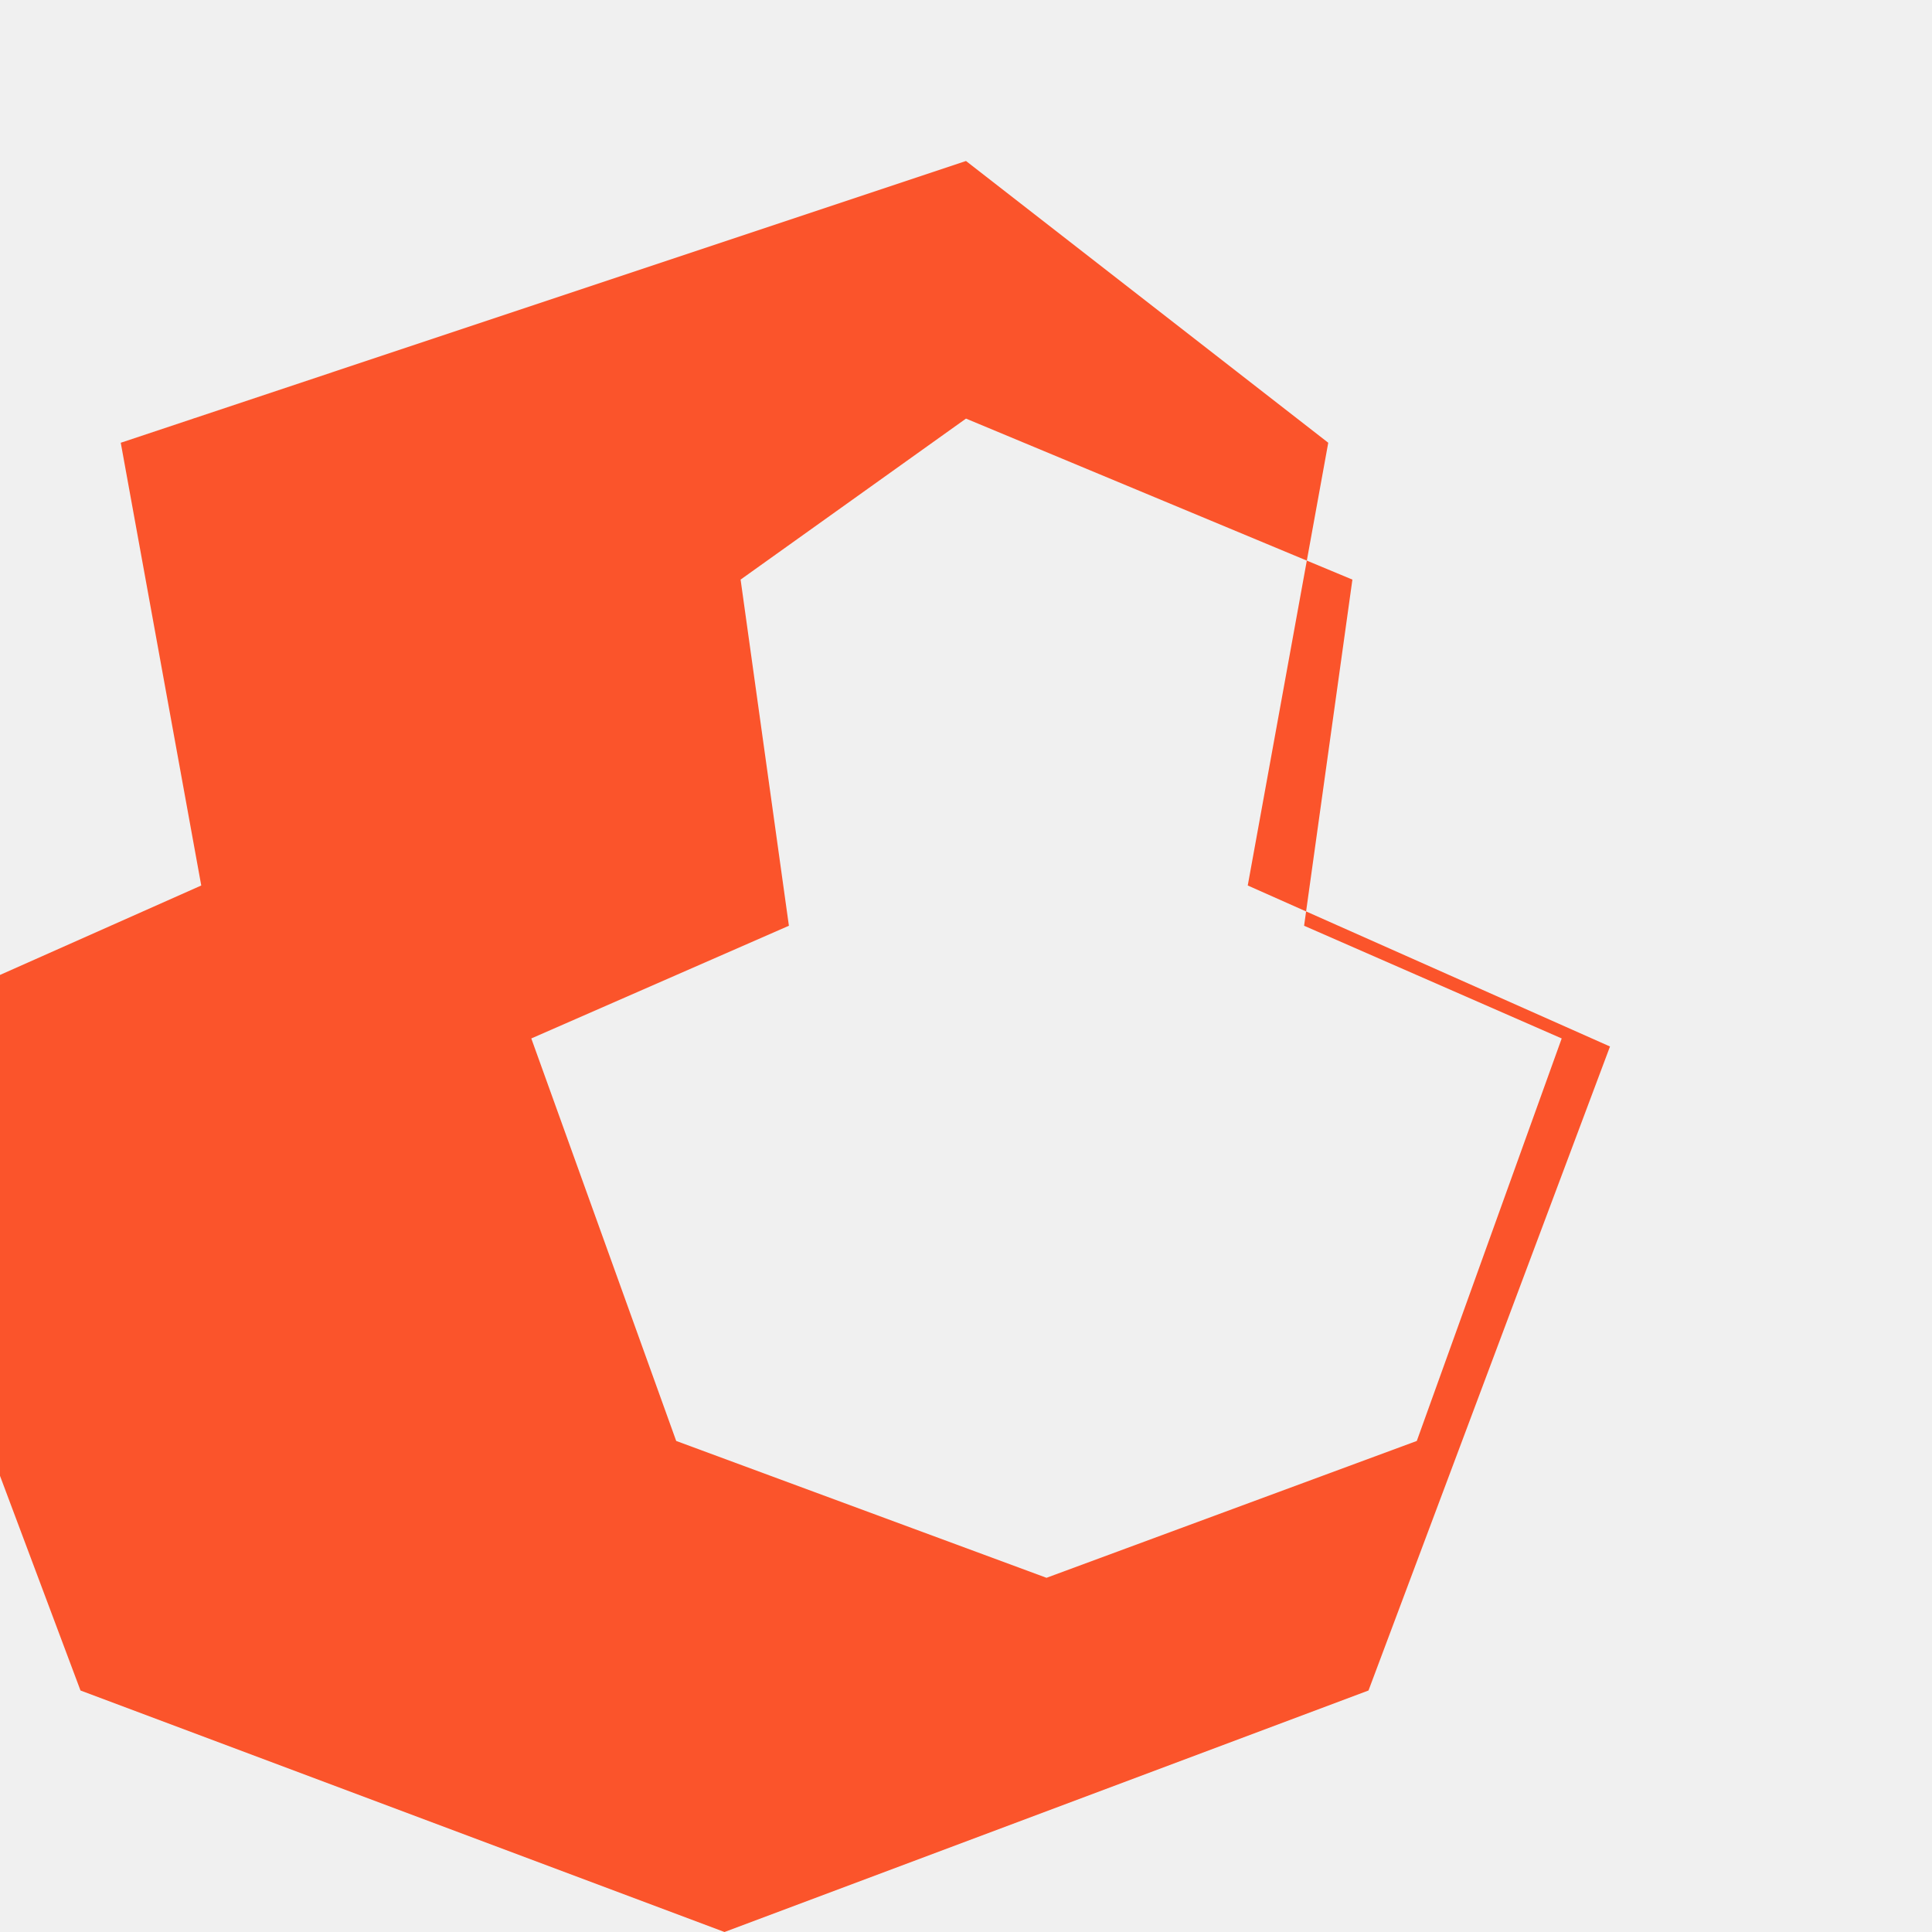
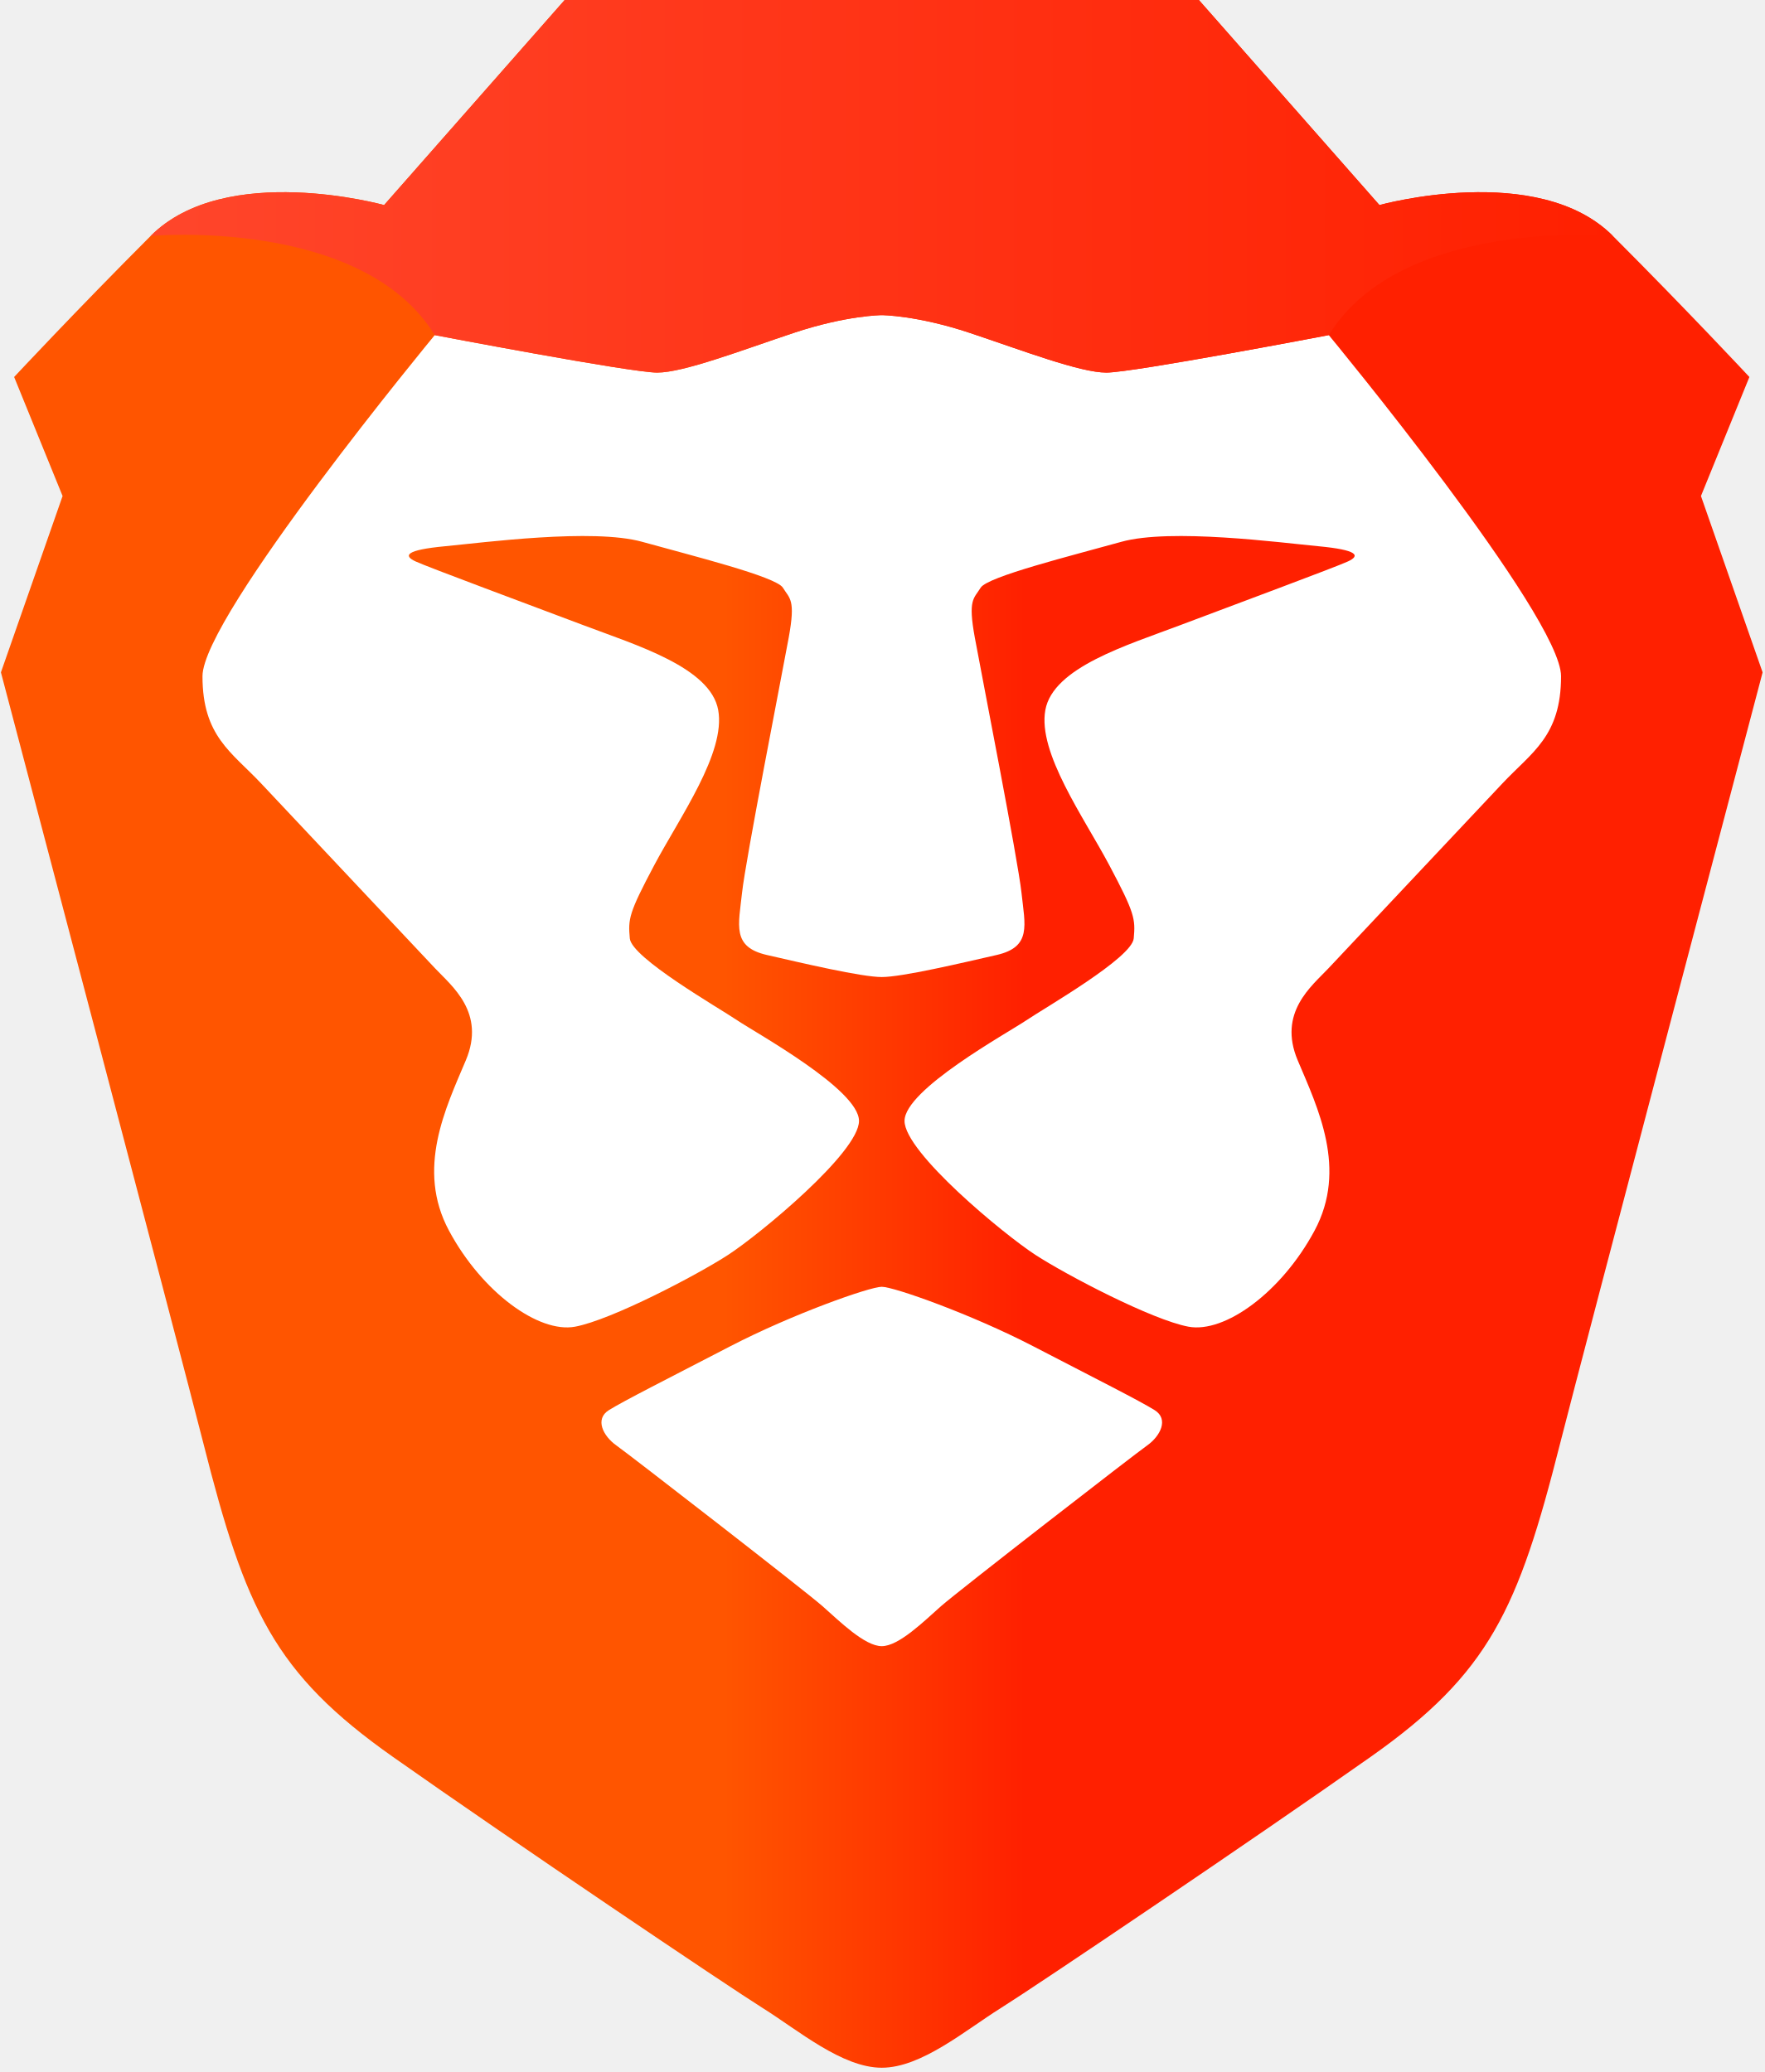
- <svg xmlns="http://www.w3.org/2000/svg" viewBox="0 0 24 24" width="24" height="24">
-   <path fill="#FB542B" d="M12 2l4.5 3.5-1 5.5 4.5 2-3 8-8 3-8-3-3-8 4.5-2-1-5.5L12 2zm0 3.2L9.2 7.2l.6 4.3-3.2 1.4 1.8 5 4.6 1.7 4.6-1.7 1.8-5-3.2-1.4.6-4.3L12 5.2z" />
+ <svg xmlns="http://www.w3.org/2000/svg" xmlns:xlink="http://www.w3.org/1999/xlink" width="218px" height="256px" viewBox="0 0 218 256" version="1.1">
+   <defs>
+     <linearGradient x1="0%" y1="50.706%" x2="100%" y2="50.706%" id="linearGradient-1">
+       <stop stop-color="#FF5500" offset="0%" />
+       <stop stop-color="#FF5500" offset="40.988%" />
+       <stop stop-color="#FF2000" offset="58.198%" />
+       <stop stop-color="#FF2000" offset="100%" />
+     </linearGradient>
+     <linearGradient x1="2.148%" y1="50.706%" x2="100%" y2="50.706%" id="linearGradient-2">
+       <stop stop-color="#FF452A" offset="0%" />
+       <stop stop-color="#FF2000" offset="100%" />
+     </linearGradient>
+     <path d="M170.272,25.336 L147.968,0 L108.8,0 L69.632,0 L47.328,25.336 C47.328,25.336 27.744,19.889 18.496,29.149 C18.496,29.149 44.608,26.789 53.584,41.404 C53.584,41.404 77.792,46.034 81.056,46.034 C84.32,46.034 91.392,43.31 97.92,41.132 C104.448,38.953 108.8,38.937 108.8,38.937 C108.8,38.937 113.152,38.953 119.68,41.132 C126.208,43.31 133.28,46.034 136.544,46.034 C139.808,46.034 164.016,41.404 164.016,41.404 C172.992,26.789 199.104,29.149 199.104,29.149 C189.856,19.889 170.272,25.336 170.272,25.336" id="path-3" />
+   </defs>
+   <g id="starting-collection" stroke="none" stroke-width="1" fill="none" fill-rule="evenodd">
+     <g id="Build-Icons" transform="translate(-70, -350)">
+       <g id="build-icons/Stable" transform="translate(50, 350)">
+         <g id="Logo" transform="translate(20.11429, 0)">
+           <path d="M209.984,61.285 L215.968,46.578 C215.968,46.578 208.352,38.408 199.104,29.149 C189.856,19.889 170.272,25.336 170.272,25.336 L147.968,0 L108.8,0 L69.632,0 L47.328,25.336 C47.328,25.336 27.744,19.889 18.496,29.149 C9.248,38.408 1.632,46.578 1.632,46.578 L7.616,61.285 L0,83.072 C0,83.072 22.399,168.018 25.024,178.391 C30.192,198.817 33.728,206.715 48.416,217.064 C63.104,227.413 89.76,245.387 94.112,248.11 C98.464,250.834 103.904,255.473 108.8,255.473 C113.696,255.473 119.136,250.834 123.488,248.11 C127.84,245.387 154.496,227.413 169.184,217.064 C183.872,206.715 187.408,198.817 192.576,178.391 C195.2,168.018 217.6,83.072 217.6,83.072 L209.984,61.285 Z" id="Head" fill="url(#linearGradient-1)" />
+           <path d="M164.016,41.404 C164.016,41.404 192.704,76.127 192.704,83.549 C192.704,90.97 189.096,92.929 185.467,96.787 C181.839,100.645 165.991,117.494 163.956,119.657 C161.921,121.821 157.684,125.102 160.177,131.007 C162.669,136.912 166.345,144.426 162.257,152.047 C158.168,159.668 151.164,164.755 146.676,163.914 C142.188,163.072 131.648,157.557 127.772,155.038 C123.896,152.519 111.612,142.375 111.612,138.493 C111.612,134.613 124.31,127.644 126.656,126.061 C129.003,124.478 139.703,118.349 139.922,115.944 C140.141,113.538 140.058,112.833 136.9,106.889 C133.742,100.945 128.055,93.014 129.002,87.736 C129.948,82.459 139.12,79.715 145.665,77.24 C152.21,74.766 164.811,70.092 166.385,69.365 C167.96,68.638 167.553,67.946 162.784,67.493 C158.016,67.041 144.483,65.242 138.382,66.945 C132.281,68.647 121.858,71.238 121.014,72.612 C120.17,73.985 119.425,74.031 120.292,78.77 C121.159,83.509 125.623,106.247 126.056,110.286 C126.489,114.325 127.337,116.995 122.988,117.991 C118.638,118.986 111.316,120.715 108.8,120.715 C106.284,120.715 98.962,118.986 94.613,117.991 C90.263,116.995 91.11,114.325 91.544,110.286 C91.977,106.247 96.441,83.509 97.308,78.77 C98.175,74.031 97.43,73.985 96.586,72.612 C95.742,71.238 85.318,68.647 79.217,66.945 C73.116,65.242 59.584,67.041 54.816,67.493 C50.047,67.946 49.64,68.638 51.214,69.365 C52.789,70.092 65.391,74.766 71.935,77.24 C78.48,79.715 87.652,82.459 88.599,87.736 C89.545,93.014 83.858,100.945 80.7,106.889 C77.542,112.833 77.459,113.538 77.678,115.944 C77.897,118.349 88.598,124.478 90.944,126.061 C93.29,127.644 105.988,134.613 105.988,138.493 C105.988,142.375 93.704,152.519 89.828,155.038 C85.952,157.557 75.412,163.072 70.924,163.914 C66.436,164.755 59.432,159.668 55.343,152.047 C51.255,144.426 54.932,136.912 57.423,131.007 C59.915,125.102 55.679,121.821 53.643,119.657 C51.609,117.494 35.761,100.645 32.133,96.787 C28.504,92.929 24.896,90.97 24.896,83.549 C24.896,76.127 53.584,41.404 53.584,41.404 C53.584,41.404 77.792,46.034 81.056,46.034 C84.32,46.034 91.392,43.31 97.92,41.132 C104.448,38.953 108.8,38.937 108.8,38.937 C108.8,38.937 113.152,38.953 119.68,41.132 C126.208,43.31 133.28,46.034 136.544,46.034 C139.808,46.034 164.016,41.404 164.016,41.404 Z M142.51,174.228 C144.285,175.341 143.202,177.44 141.585,178.585 C139.967,179.73 118.228,196.584 116.118,198.447 C114.008,200.311 110.908,203.387 108.8,203.387 C106.692,203.387 103.591,200.311 101.482,198.447 C99.371,196.584 77.633,179.73 76.015,178.585 C74.397,177.44 73.315,175.341 75.09,174.228 C76.867,173.115 82.423,170.306 90.089,166.334 C97.755,162.362 107.309,158.985 108.8,158.985 C110.291,158.985 119.845,162.362 127.511,166.334 C135.177,170.306 140.733,173.115 142.51,174.228 Z" id="Face" fill="#FFFFFF" />
+           <mask id="mask-4" fill="white">
+             <use xlink:href="#path-3" />
+           </mask>
+           <use id="Top-Head" fill="url(#linearGradient-2)" xlink:href="#path-3" />
+         </g>
+       </g>
+     </g>
+   </g>
</svg>
